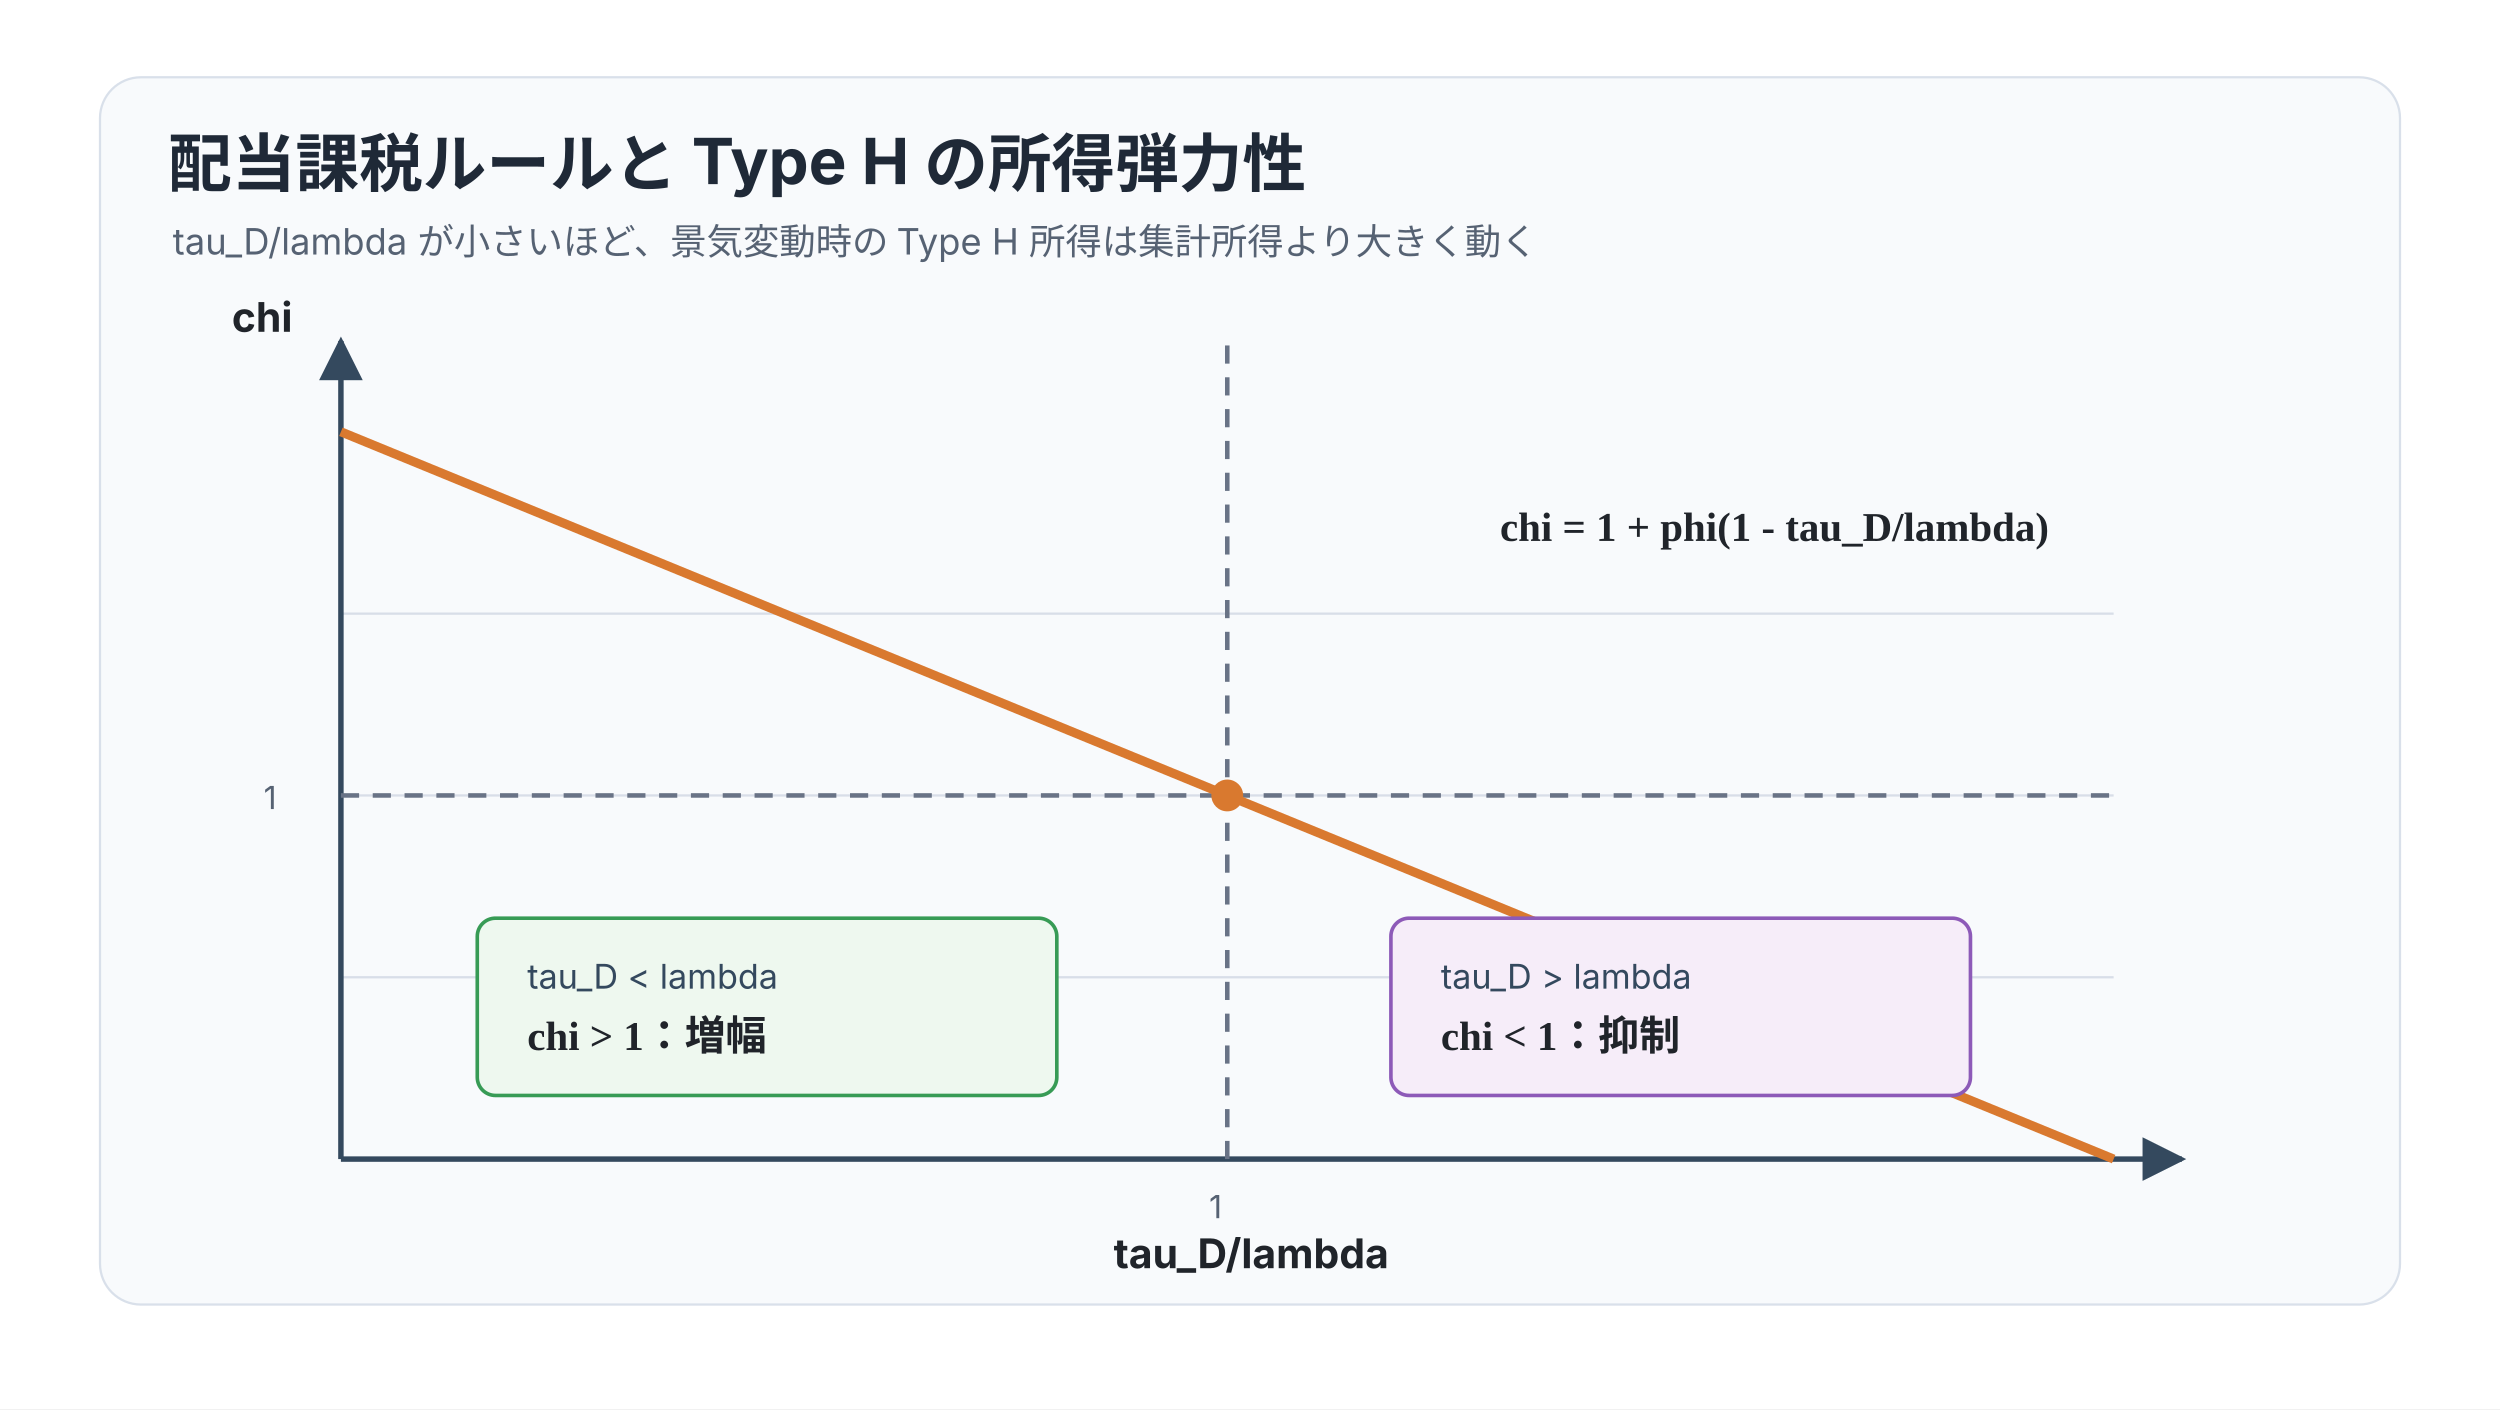
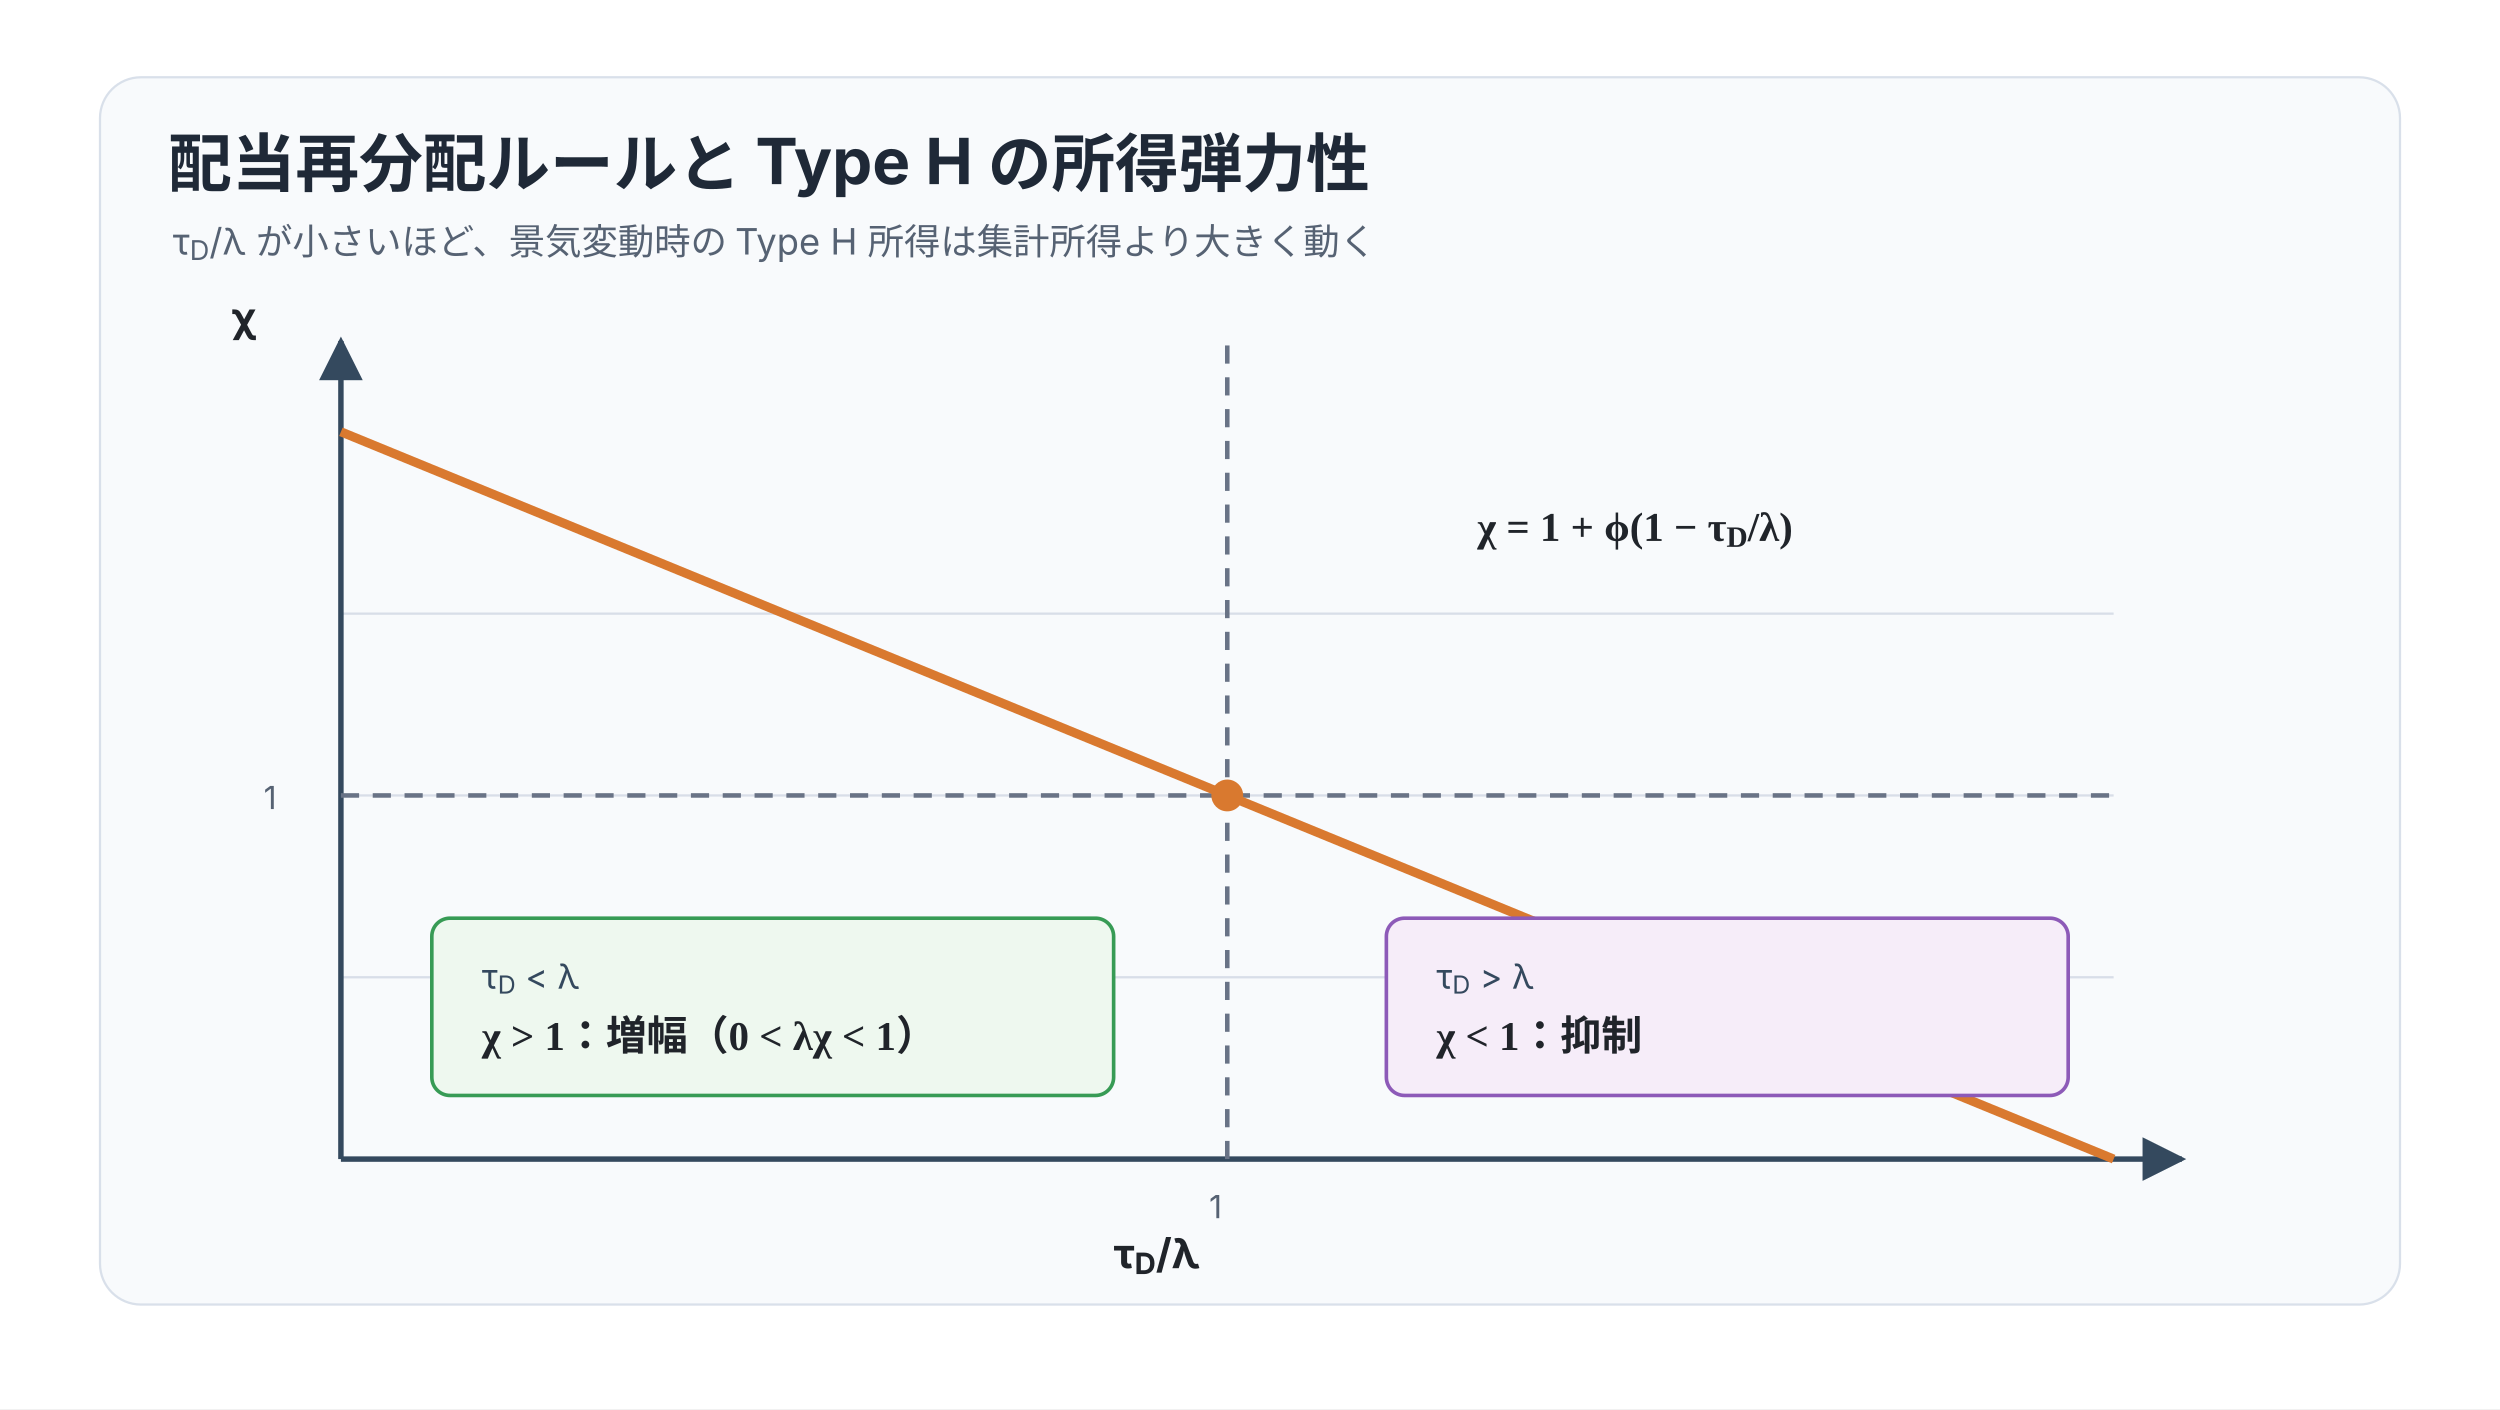
<svg xmlns="http://www.w3.org/2000/svg" width="1100" height="620" viewBox="0 0 1100 620" role="img" aria-labelledby="title desc">
  <defs>
    <marker id="arrow" viewBox="0 0 10 10" refX="9" refY="5" markerWidth="8" markerHeight="8" orient="auto">
      <path d="M0 0 L10 5 L0 10 Z" fill="#34495e" />
    </marker>
    <style>
      .title { font: 700 28px -apple-system, BlinkMacSystemFont, "Hiragino Sans", "Noto Sans JP", sans-serif; fill: #1f2937; }
      .subtitle { font: 400 16px -apple-system, BlinkMacSystemFont, "Hiragino Sans", "Noto Sans JP", sans-serif; fill: #566273; }
      .axis { stroke: #34495e; stroke-width: 2.4; marker-end: url(#arrow); }
      .grid { stroke: #d8dee8; stroke-width: 1; }
      .zero { stroke: #697386; stroke-width: 2; stroke-dasharray: 8 6; }
      .curve { stroke: #d9792f; stroke-width: 4; fill: none; }
      .label { font: 700 18px -apple-system, BlinkMacSystemFont, "Hiragino Sans", "Noto Sans JP", sans-serif; fill: #20242a; }
      .text { font: 400 15px -apple-system, BlinkMacSystemFont, "Hiragino Sans", "Noto Sans JP", sans-serif; fill: #34495e; }
      .math { font: 600 18px "Times New Roman", serif; fill: #20242a; }
      .note { font: 400 14px -apple-system, BlinkMacSystemFont, "Hiragino Sans", "Noto Sans JP", sans-serif; fill: #566273; }
      .box { fill: #ffffff; stroke: #c9d3df; stroke-width: 1.6; rx: 8; }
      .green { fill: #eef8ef; stroke: #379b55; stroke-width: 1.6; rx: 8; }
      .purple { fill: #f6edf9; stroke: #8d5ab8; stroke-width: 1.6; rx: 8; }
    </style>
  </defs>
  <rect x="0" y="0" width="1100" height="620" fill="#ffffff" />
  <rect x="44" y="34" width="1012" height="540" rx="18" fill="#f8fafc" stroke="#d9e0ea" />
-   <text class="title" x="74" y="82">配当課税ルールと Type H の所得弾力性</text>
-   <text class="subtitle" x="76" y="112">tau_D/lambda が小さいほど、景気変動時の Type H 所得は集計所得より大きく動く</text>
+   <text class="title" x="74" y="82">配当再分配ルールと Type H の所得弾力性</text>
+   <text class="subtitle" x="76" y="112">τ<tspan baseline-shift="sub" font-size="12">D</tspan>/λ が小さいほど、景気変動時の Type H 所得は集計所得より大きく動く</text>
  <line class="grid" x1="150" y1="430" x2="930" y2="430" />
  <line class="grid" x1="150" y1="350" x2="930" y2="350" />
  <line class="grid" x1="150" y1="270" x2="930" y2="270" />
  <line class="axis" x1="150" y1="510" x2="960" y2="510" />
  <line class="axis" x1="150" y1="510" x2="150" y2="150" />
  <line class="zero" x1="150" y1="350" x2="930" y2="350" />
  <line class="zero" x1="540" y1="510" x2="540" y2="150" />
  <path class="curve" d="M150 190 L930 510" />
  <circle cx="540" cy="350" r="7" fill="#d9792f" />
-   <text class="label" x="490" y="558">tau_D/lambda</text>
-   <text class="label" x="102" y="146">chi</text>
+   <text class="label" x="490" y="558">τ<tspan baseline-shift="sub" font-size="13">D</tspan>/λ</text>
+   <text class="label" x="102" y="146">χ</text>
  <text class="note" x="532" y="536">1</text>
  <text class="note" x="116" y="356">1</text>
-   <text class="math" x="660" y="238">chi = 1 + phi(1 - tau_D/lambda)</text>
-   <rect class="green" x="210" y="404" width="255" height="78" />
-   <text class="text" x="232" y="435">tau_D &lt; lambda</text>
-   <text class="math" x="232" y="462">chi &gt; 1：増幅</text>
-   <rect class="purple" x="612" y="404" width="255" height="78" />
-   <text class="text" x="634" y="435">tau_D &gt; lambda</text>
-   <text class="math" x="634" y="462">chi &lt; 1：抑制</text>
+   <text class="math" x="650" y="238">χ = 1 + ϕ(1 − τ<tspan baseline-shift="sub" font-size="13">D</tspan>/λ)</text>
+   <rect class="green" x="190" y="404" width="300" height="78" />
+   <text class="text" x="212" y="435">τ<tspan baseline-shift="sub" font-size="11">D</tspan> &lt; λ</text>
+   <text class="math" x="212" y="462">χ &gt; 1：増幅（0 &lt; λχ &lt; 1）</text>
+   <rect class="purple" x="610" y="404" width="300" height="78" />
+   <text class="text" x="632" y="435">τ<tspan baseline-shift="sub" font-size="11">D</tspan> &gt; λ</text>
+   <text class="math" x="632" y="462">χ &lt; 1：抑制</text>
</svg>
